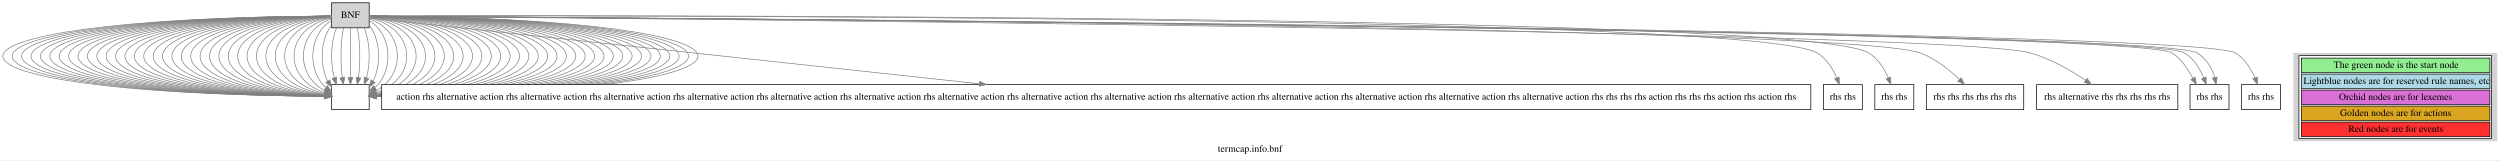
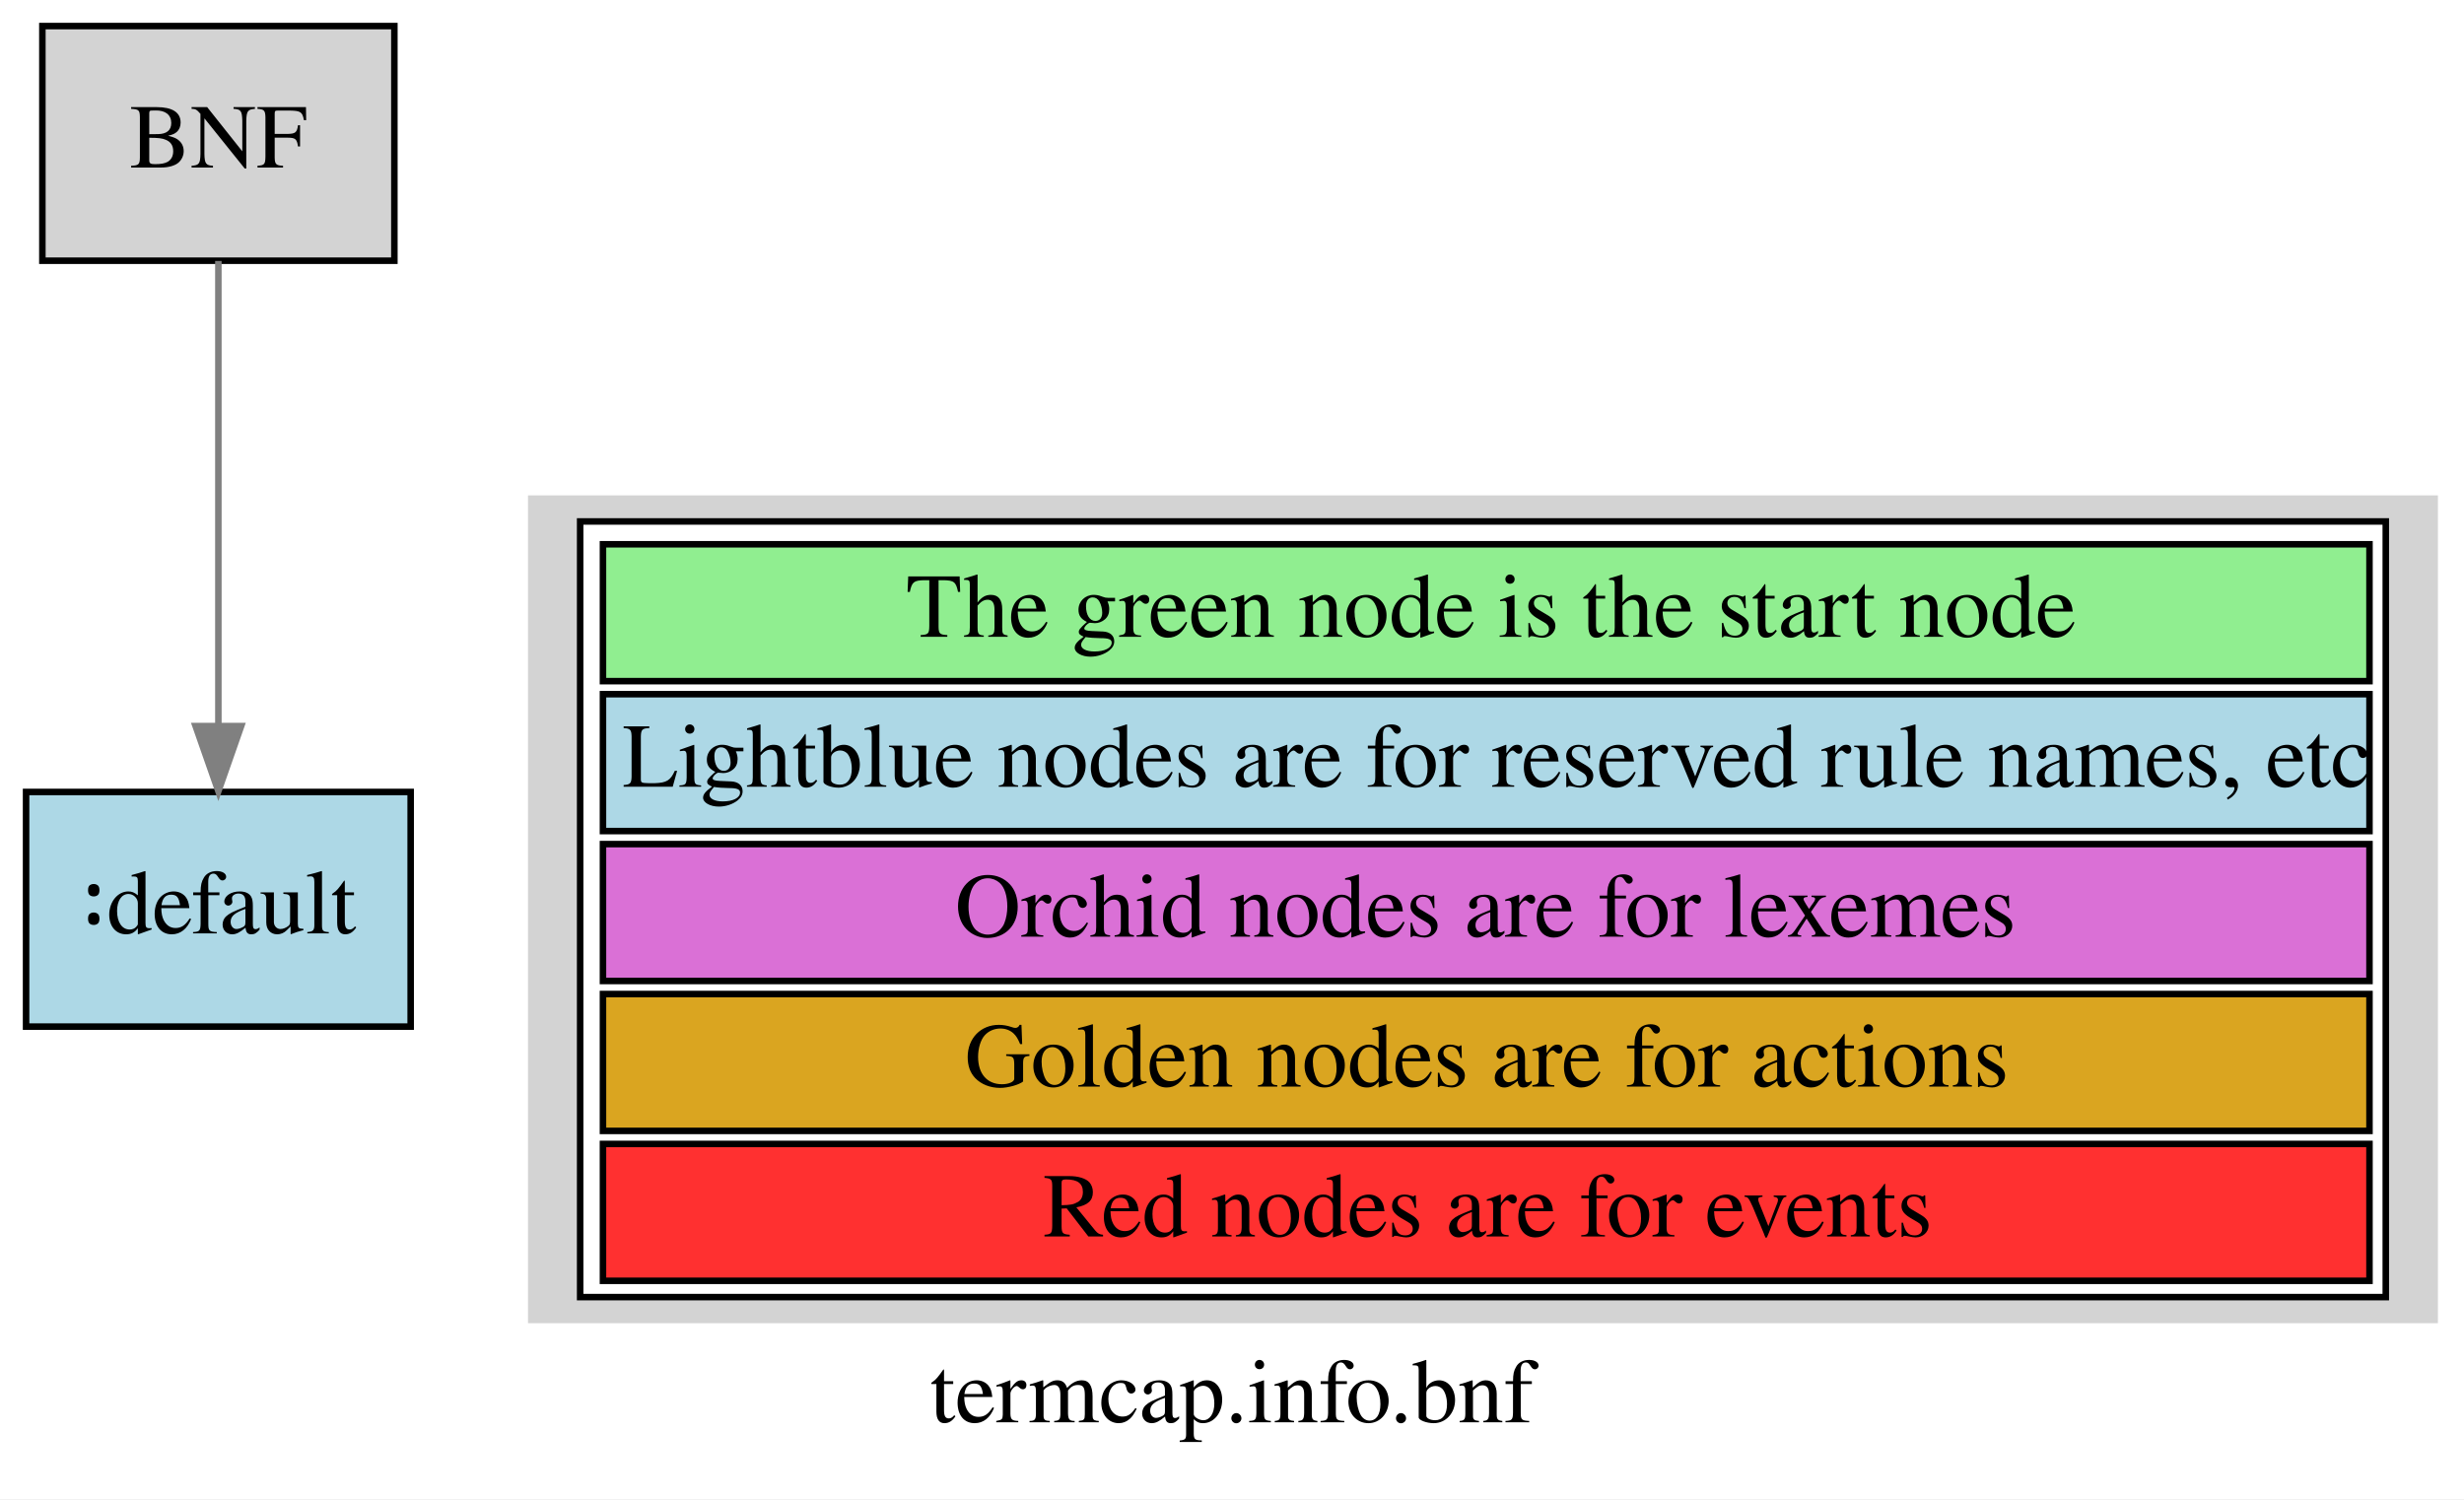
- <svg xmlns="http://www.w3.org/2000/svg" width="3593pt" height="230pt" viewBox="0.00 0.00 3593.09 230.00">
+ <svg xmlns="http://www.w3.org/2000/svg" width="378pt" height="230pt" viewBox="0.00 0.00 378.00 230.00">
  <g id="graph0" class="graph" transform="scale(1 1) rotate(0) translate(4 226)">
-     <polygon fill="white" stroke="none" points="-4,4 -4,-226 3589.09,-226 3589.09,4 -4,4" />
-     <text text-anchor="middle" x="1792.54" y="-7.8" font-family="Times,serif" font-size="14.00">termcap.info.bnf</text>
+     <polygon fill="white" stroke="none" points="-4,4 -4,-226 374,-226 374,4 -4,4" />
+     <text text-anchor="middle" x="185" y="-7.8" font-family="Times,serif" font-size="14.00">termcap.info.bnf</text>
    <g id="node1" class="node">
-       <polygon fill="white" stroke="black" points="526.589,-104.5 472.589,-104.5 472.589,-68.5 526.589,-68.5 526.589,-104.5" />
+       <polygon fill="lightblue" stroke="black" points="59,-104.5 0,-104.5 0,-68.5 59,-68.5 59,-104.5" />
+       <text text-anchor="middle" x="29.5" y="-82.8" font-family="Times,serif" font-size="14.00">꞉default</text>
    </g>
    <g id="node2" class="node">
-       <polygon fill="lightgrey" stroke="black" points="526.589,-222 472.589,-222 472.589,-186 526.589,-186 526.589,-222" />
-       <text text-anchor="middle" x="499.589" y="-200.3" font-family="Times,serif" font-size="14.00">BNF</text>
+       <polygon fill="lightgrey" stroke="black" points="56.5,-222 2.5,-222 2.5,-186 56.5,-186 56.5,-222" />
+       <text text-anchor="middle" x="29.5" y="-200.3" font-family="Times,serif" font-size="14.00">BNF</text>
    </g>
    <g id="edge1" class="edge">
-       <path fill="none" stroke="grey" d="M472.171,-202.934C-154.016,-199.868 -157.255,-91.775 462.454,-87.623" />
-       <polygon fill="grey" stroke="grey" points="462.568,-91.122 472.548,-87.565 462.528,-84.122 462.568,-91.122" />
-     </g>
-     <g id="edge2" class="edge">
-       <path fill="none" stroke="grey" d="M472.451,-202.931C-135.905,-199.816 -139.346,-91.933 462.128,-87.632" />
-       <polygon fill="grey" stroke="grey" points="462.397,-91.131 472.375,-87.569 462.354,-84.131 462.397,-91.131" />
-     </g>
-     <g id="edge3" class="edge">
-       <path fill="none" stroke="grey" d="M472.309,-202.926C-117.824,-199.709 -121.298,-92.088 461.888,-87.642" />
-       <polygon fill="grey" stroke="grey" points="462.284,-91.139 472.261,-87.574 462.238,-84.139 462.284,-91.139" />
-     </g>
-     <g id="edge6" class="edge">
-       <path fill="none" stroke="grey" d="M472.218,-202.921C-99.909,-199.602 -103.268,-92.19 462.141,-87.648" />
-       <polygon fill="grey" stroke="grey" points="462.223,-91.148 472.198,-87.579 462.174,-84.148 462.223,-91.148" />
-     </g>
-     <g id="edge7" class="edge">
-       <path fill="none" stroke="grey" d="M472.18,-202.916C-81.875,-199.495 -85.254,-92.345 462.041,-87.658" />
-       <polygon fill="grey" stroke="grey" points="462.213,-91.157 472.186,-87.584 462.161,-84.157 462.213,-91.157" />
-     </g>
-     <g id="edge8" class="edge">
-       <path fill="none" stroke="grey" d="M472.193,-202.911C-63.866,-199.389 -67.258,-92.499 462.017,-87.669" />
-       <polygon fill="grey" stroke="grey" points="462.254,-91.167 472.226,-87.589 462.199,-84.167 462.254,-91.167" />
-     </g>
-     <g id="edge9" class="edge">
-       <path fill="none" stroke="grey" d="M472.259,-202.906C-45.883,-199.283 -49.279,-92.652 462.069,-87.68" />
-       <polygon fill="grey" stroke="grey" points="462.346,-91.177 472.316,-87.594 462.288,-84.178 462.346,-91.177" />
-     </g>
-     <g id="edge10" class="edge">
-       <path fill="none" stroke="grey" d="M472.376,-202.9C-27.924,-199.178 -31.317,-92.805 462.197,-87.691" />
-       <polygon fill="grey" stroke="grey" points="462.489,-91.188 472.458,-87.599 462.427,-84.189 462.489,-91.188" />
-     </g>
-     <g id="edge11" class="edge">
-       <path fill="none" stroke="grey" d="M472.545,-202.894C-9.871,-199.073 -13.371,-93.011 462.044,-87.706" />
-       <polygon fill="grey" stroke="grey" points="462.321,-91.204 472.287,-87.608 462.254,-84.204 462.321,-91.204" />
-     </g>
-     <g id="edge12" class="edge">
-       <path fill="none" stroke="grey" d="M472.41,-202.885C8.028,-198.914 4.673,-93.16 462.344,-87.718" />
-       <polygon fill="grey" stroke="grey" points="462.585,-91.215 472.549,-87.614 462.514,-84.216 462.585,-91.215" />
-     </g>
-     <g id="edge13" class="edge">
-       <path fill="none" stroke="grey" d="M472.353,-202.876C26.014,-198.756 22.692,-93.361 462.389,-87.734" />
-       <polygon fill="grey" stroke="grey" points="462.564,-91.232 472.525,-87.623 462.488,-84.233 462.564,-91.232" />
-     </g>
-     <g id="edge14" class="edge">
-       <path fill="none" stroke="grey" d="M472.373,-202.866C43.965,-198.599 40.686,-93.561 462.534,-87.75" />
-       <polygon fill="grey" stroke="grey" points="462.62,-91.25 472.578,-87.632 462.537,-84.25 462.62,-91.25" />
-     </g>
-     <g id="edge15" class="edge">
-       <path fill="none" stroke="grey" d="M472.471,-202.856C62.088,-198.444 58.657,-93.864 462.178,-87.777" />
-       <polygon fill="grey" stroke="grey" points="462.442,-91.274 472.396,-87.644 462.352,-84.274 462.442,-91.274" />
-     </g>
-     <g id="edge16" class="edge">
-       <path fill="none" stroke="grey" d="M472.343,-202.842C80.058,-198.235 76.699,-94.111 462.267,-87.799" />
-       <polygon fill="grey" stroke="grey" points="462.373,-91.298 472.323,-87.658 462.275,-84.299 462.373,-91.298" />
-     </g>
-     <g id="edge17" class="edge">
-       <path fill="none" stroke="grey" d="M472.319,-202.828C98.079,-198.027 94.709,-94.408 462.209,-87.827" />
-       <polygon fill="grey" stroke="grey" points="462.406,-91.325 472.351,-87.672 462.298,-84.326 462.406,-91.325" />
-     </g>
-     <g id="edge18" class="edge">
-       <path fill="none" stroke="grey" d="M472.397,-202.813C116.051,-197.821 112.684,-94.702 462.299,-87.857" />
-       <polygon fill="grey" stroke="grey" points="462.54,-91.353 472.48,-87.686 462.422,-84.354 462.54,-91.353" />
-     </g>
-     <g id="edge19" class="edge">
-       <path fill="none" stroke="grey" d="M472.579,-202.797C134.141,-197.618 130.629,-95.097 462.043,-87.898" />
-       <polygon fill="grey" stroke="grey" points="462.518,-91.39 472.451,-87.705 462.388,-84.391 462.518,-91.39" />
-     </g>
-     <g id="edge21" class="edge">
-       <path fill="none" stroke="grey" d="M472.363,-202.772C152.076,-197.308 148.7,-95.431 462.235,-87.935" />
-       <polygon fill="grey" stroke="grey" points="462.635,-91.428 472.561,-87.725 462.492,-84.429 462.635,-91.428" />
-     </g>
-     <g id="edge24" class="edge">
-       <path fill="none" stroke="grey" d="M472.301,-202.746C170.029,-197.002 166.721,-95.813 462.376,-87.98" />
-       <polygon fill="grey" stroke="grey" points="462.647,-91.475 472.566,-87.749 462.489,-84.477 462.647,-91.475" />
-     </g>
-     <g id="edge25" class="edge">
-       <path fill="none" stroke="grey" d="M472.393,-202.718C188.202,-196.702 184.697,-96.392 461.88,-88.051" />
-       <polygon fill="grey" stroke="grey" points="462.378,-91.54 472.285,-87.784 462.198,-84.542 462.378,-91.54" />
-     </g>
-     <g id="edge26" class="edge">
-       <path fill="none" stroke="grey" d="M472.218,-202.679C206.134,-196.297 202.756,-96.858 462.084,-88.113" />
-       <polygon fill="grey" stroke="grey" points="462.323,-91.608 472.218,-87.821 462.121,-84.611 462.323,-91.608" />
-     </g>
-     <g id="edge27" class="edge">
-       <path fill="none" stroke="grey" d="M472.248,-202.637C224.108,-195.898 220.748,-97.415 462.169,-88.192" />
-       <polygon fill="grey" stroke="grey" points="462.468,-91.684 472.349,-87.86 462.24,-84.688 462.468,-91.684" />
-     </g>
-     <g id="edge28" class="edge">
-       <path fill="none" stroke="grey" d="M472.481,-202.593C242.103,-195.506 238.676,-98.064 462.202,-88.289" />
-       <polygon fill="grey" stroke="grey" points="462.458,-91.782 472.321,-87.912 462.198,-84.787 462.458,-91.782" />
-     </g>
-     <g id="edge29" class="edge">
-       <path fill="none" stroke="grey" d="M472.575,-202.535C260.081,-195.016 256.649,-98.79 462.28,-88.406" />
-       <polygon fill="grey" stroke="grey" points="462.711,-91.891 472.552,-87.966 462.411,-84.898 462.711,-91.891" />
-     </g>
-     <g id="edge30" class="edge">
-       <path fill="none" stroke="grey" d="M472.291,-202.446C278.111,-194.335 274.747,-99.673 462.199,-88.562" />
-       <polygon fill="grey" stroke="grey" points="462.633,-92.045 472.444,-88.047 462.281,-85.054 462.633,-92.045" />
-     </g>
-     <g id="edge32" class="edge">
-       <path fill="none" stroke="grey" d="M472.363,-202.35C296.073,-193.666 292.728,-100.632 462.329,-88.747" />
-       <polygon fill="grey" stroke="grey" points="462.627,-92.236 472.401,-88.148 462.211,-85.248 462.627,-92.236" />
-     </g>
-     <g id="edge33" class="edge">
-       <path fill="none" stroke="grey" d="M472.525,-202.232C314.095,-192.919 310.685,-101.832 462.296,-89" />
-       <polygon fill="grey" stroke="grey" points="462.781,-92.474 472.506,-88.269 462.282,-85.492 462.781,-92.474" />
-     </g>
-     <g id="edge35" class="edge">
-       <path fill="none" stroke="grey" d="M472.143,-202.036C332.221,-191.811 328.822,-103.394 461.946,-89.371" />
-       <polygon fill="grey" stroke="grey" points="462.546,-92.831 472.197,-88.46 461.926,-85.859 462.546,-92.831" />
-     </g>
-     <g id="edge36" class="edge">
-       <path fill="none" stroke="grey" d="M472.362,-201.819C350.119,-190.733 346.759,-104.986 462.284,-89.796" />
-       <polygon fill="grey" stroke="grey" points="462.755,-93.266 472.309,-88.686 461.984,-86.308 462.755,-93.266" />
-     </g>
-     <g id="edge37" class="edge">
-       <path fill="none" stroke="grey" d="M472.441,-201.497C368.114,-189.342 364.75,-107.119 462.35,-90.446" />
-       <polygon fill="grey" stroke="grey" points="463.032,-93.884 472.436,-89.003 462.041,-86.954 463.032,-93.884" />
-     </g>
-     <g id="edge38" class="edge">
-       <path fill="none" stroke="grey" d="M472.364,-200.995C386.096,-187.495 382.795,-109.824 462.462,-91.413" />
-       <polygon fill="grey" stroke="grey" points="463.427,-94.792 472.589,-89.47 462.108,-87.917 463.427,-94.792" />
-     </g>
-     <g id="edge39" class="edge">
-       <path fill="none" stroke="grey" d="M472.577,-200.259C404.145,-185.312 400.768,-113.565 462.447,-93.013" />
-       <polygon fill="grey" stroke="grey" points="463.741,-96.287 472.46,-90.267 461.89,-89.536 463.741,-96.287" />
-     </g>
-     <g id="edge40" class="edge">
-       <path fill="none" stroke="grey" d="M472.467,-198.889C422.061,-182.087 418.848,-118.44 462.829,-95.666" />
-       <polygon fill="grey" stroke="grey" points="464.406,-98.799 472.254,-91.682 461.681,-92.352 464.406,-98.799" />
-     </g>
-     <g id="edge41" class="edge">
-       <path fill="none" stroke="grey" d="M472.583,-196.291C439.694,-177.632 436.858,-124.885 464.076,-100.348" />
-       <polygon fill="grey" stroke="grey" points="466.493,-102.92 472.55,-94.228 462.394,-97.246 466.493,-102.92" />
-     </g>
-     <g id="edge42" class="edge">
-       <path fill="none" stroke="grey" d="M472.261,-189.297C456.668,-169.568 454.919,-132.951 467.013,-109.432" />
-       <polygon fill="grey" stroke="grey" points="470.083,-111.13 472.561,-100.829 464.2,-107.336 470.083,-111.13" />
-     </g>
-     <g id="edge43" class="edge">
-       <path fill="none" stroke="grey" d="M479.767,-185.958C471.476,-167.021 470.367,-136.202 476.441,-114.087" />
-       <polygon fill="grey" stroke="grey" points="479.756,-115.207 479.737,-104.612 473.145,-112.907 479.756,-115.207" />
-     </g>
-     <g id="edge44" class="edge">
-       <path fill="none" stroke="grey" d="M489.678,-185.958C485.57,-167.191 484.988,-136.756 487.933,-114.687" />
-       <polygon fill="grey" stroke="grey" points="491.42,-115.06 489.663,-104.612 484.521,-113.876 491.42,-115.06" />
-     </g>
-     <g id="edge45" class="edge">
-       <path fill="none" stroke="grey" d="M499.589,-185.958C499.589,-167.191 499.589,-136.756 499.589,-114.687" />
-       <polygon fill="grey" stroke="grey" points="503.089,-114.612 499.589,-104.612 496.089,-114.612 503.089,-114.612" />
-     </g>
-     <g id="edge46" class="edge">
-       <path fill="none" stroke="grey" d="M509.499,-185.958C513.608,-167.191 514.189,-136.756 511.244,-114.687" />
-       <polygon fill="grey" stroke="grey" points="514.656,-113.876 509.515,-104.612 507.757,-115.06 514.656,-113.876" />
-     </g>
-     <g id="edge47" class="edge">
-       <path fill="none" stroke="grey" d="M519.41,-185.958C527.701,-167.021 528.81,-136.202 522.737,-114.087" />
-       <polygon fill="grey" stroke="grey" points="526.032,-112.907 519.441,-104.612 519.421,-115.207 526.032,-112.907" />
-     </g>
-     <g id="edge48" class="edge">
-       <path fill="none" stroke="grey" d="M526.916,-189.297C542.509,-169.568 544.258,-132.951 532.165,-109.432" />
-       <polygon fill="grey" stroke="grey" points="534.977,-107.336 526.617,-100.829 529.095,-111.13 534.977,-107.336" />
-     </g>
-     <g id="edge49" class="edge">
-       <path fill="none" stroke="grey" d="M526.594,-196.291C559.484,-177.632 562.319,-124.885 535.101,-100.348" />
-       <polygon fill="grey" stroke="grey" points="536.783,-97.246 526.627,-94.228 532.684,-102.92 536.783,-97.246" />
-     </g>
-     <g id="edge50" class="edge">
-       <path fill="none" stroke="grey" d="M526.71,-198.889C577.117,-182.087 580.329,-118.44 536.348,-95.666" />
-       <polygon fill="grey" stroke="grey" points="537.497,-92.352 526.923,-91.682 534.771,-98.799 537.497,-92.352" />
-     </g>
-     <g id="edge51" class="edge">
-       <path fill="none" stroke="grey" d="M526.601,-200.259C595.033,-185.312 598.409,-113.565 536.731,-93.013" />
-       <polygon fill="grey" stroke="grey" points="537.287,-89.536 526.718,-90.267 535.436,-96.287 537.287,-89.536" />
-     </g>
-     <g id="edge52" class="edge">
-       <path fill="none" stroke="grey" d="M526.813,-200.995C613.082,-187.495 616.383,-109.824 536.715,-91.413" />
-       <polygon fill="grey" stroke="grey" points="537.069,-87.917 526.589,-89.47 535.75,-94.792 537.069,-87.917" />
-     </g>
-     <g id="edge53" class="edge">
-       <path fill="none" stroke="grey" d="M526.736,-201.497C631.064,-189.342 634.427,-107.119 536.827,-90.446" />
-       <polygon fill="grey" stroke="grey" points="537.136,-86.954 526.741,-89.003 536.145,-93.884 537.136,-86.954" />
-     </g>
-     <g id="edge54" class="edge">
-       <path fill="none" stroke="grey" d="M526.815,-201.819C649.059,-190.733 652.418,-104.986 536.894,-89.796" />
-       <polygon fill="grey" stroke="grey" points="537.193,-86.308 526.869,-88.686 536.422,-93.266 537.193,-86.308" />
-     </g>
-     <g id="edge55" class="edge">
-       <path fill="none" stroke="grey" d="M527.035,-202.036C666.956,-191.811 670.355,-103.394 537.231,-89.371" />
-       <polygon fill="grey" stroke="grey" points="537.251,-85.859 526.98,-88.46 536.631,-92.831 537.251,-85.859" />
-     </g>
-     <g id="edge56" class="edge">
-       <path fill="none" stroke="grey" d="M526.652,-202.232C685.083,-192.919 688.492,-101.832 536.882,-89" />
-       <polygon fill="grey" stroke="grey" points="536.895,-85.492 526.671,-88.269 536.396,-92.474 536.895,-85.492" />
-     </g>
-     <g id="edge57" class="edge">
-       <path fill="none" stroke="grey" d="M526.814,-202.35C703.104,-193.666 706.449,-100.632 536.849,-88.747" />
-       <polygon fill="grey" stroke="grey" points="536.966,-85.248 526.776,-88.148 536.55,-92.236 536.966,-85.248" />
-     </g>
-     <g id="edge58" class="edge">
-       <path fill="none" stroke="grey" d="M526.886,-202.446C721.066,-194.335 724.43,-99.673 536.978,-88.562" />
-       <polygon fill="grey" stroke="grey" points="536.896,-85.054 526.733,-88.047 536.544,-92.045 536.896,-85.054" />
-     </g>
-     <g id="edge59" class="edge">
-       <path fill="none" stroke="grey" d="M526.602,-202.535C739.096,-195.016 742.528,-98.79 536.897,-88.406" />
-       <polygon fill="grey" stroke="grey" points="536.766,-84.898 526.626,-87.966 536.466,-91.891 536.766,-84.898" />
-     </g>
-     <g id="edge60" class="edge">
-       <path fill="none" stroke="grey" d="M526.696,-202.593C757.075,-195.506 760.501,-98.064 536.975,-88.289" />
-       <polygon fill="grey" stroke="grey" points="536.98,-84.787 526.856,-87.912 536.719,-91.782 536.98,-84.787" />
-     </g>
-     <g id="edge61" class="edge">
-       <path fill="none" stroke="grey" d="M526.93,-202.637C775.069,-195.898 778.429,-97.415 537.008,-88.192" />
-       <polygon fill="grey" stroke="grey" points="536.937,-84.688 526.828,-87.86 536.709,-91.684 536.937,-84.688" />
-     </g>
-     <g id="edge62" class="edge">
-       <path fill="none" stroke="grey" d="M526.959,-202.679C793.044,-196.297 796.422,-96.858 537.093,-88.113" />
-       <polygon fill="grey" stroke="grey" points="537.056,-84.611 526.959,-87.821 536.854,-91.608 537.056,-84.611" />
-     </g>
-     <g id="edge63" class="edge">
-       <path fill="none" stroke="grey" d="M526.784,-202.718C810.975,-196.702 814.48,-96.392 537.297,-88.051" />
-       <polygon fill="grey" stroke="grey" points="536.979,-84.542 526.892,-87.784 536.799,-91.54 536.979,-84.542" />
-     </g>
-     <g id="edge64" class="edge">
-       <path fill="none" stroke="grey" d="M526.876,-202.746C829.148,-197.002 832.456,-95.813 536.801,-87.98" />
-       <polygon fill="grey" stroke="grey" points="536.688,-84.477 526.612,-87.749 536.53,-91.475 536.688,-84.477" />
-     </g>
-     <g id="edge65" class="edge">
-       <path fill="none" stroke="grey" d="M526.815,-202.772C847.102,-197.308 850.477,-95.431 536.942,-87.935" />
-       <polygon fill="grey" stroke="grey" points="536.685,-84.429 526.616,-87.725 536.542,-91.428 536.685,-84.429" />
-     </g>
-     <g id="edge66" class="edge">
-       <path fill="none" stroke="grey" d="M526.598,-202.797C865.037,-197.618 868.549,-95.097 537.134,-87.898" />
-       <polygon fill="grey" stroke="grey" points="536.789,-84.391 526.726,-87.705 536.659,-91.39 536.789,-84.391" />
-     </g>
-     <g id="edge67" class="edge">
-       <path fill="none" stroke="grey" d="M526.78,-202.813C883.127,-197.821 886.493,-94.702 536.878,-87.857" />
-       <polygon fill="grey" stroke="grey" points="536.755,-84.354 526.698,-87.686 536.638,-91.353 536.755,-84.354" />
-     </g>
-     <g id="edge68" class="edge">
-       <path fill="none" stroke="grey" d="M526.858,-202.828C901.098,-198.027 904.468,-94.408 536.969,-87.827" />
-       <polygon fill="grey" stroke="grey" points="536.879,-84.326 526.826,-87.672 536.771,-91.325 536.879,-84.326" />
-     </g>
-     <g id="edge69" class="edge">
-       <path fill="none" stroke="grey" d="M526.834,-202.842C919.119,-198.235 922.478,-94.111 536.91,-87.799" />
-       <polygon fill="grey" stroke="grey" points="536.902,-84.299 526.854,-87.658 536.804,-91.298 536.902,-84.299" />
-     </g>
-     <g id="edge70" class="edge">
-       <path fill="none" stroke="grey" d="M526.706,-202.856C937.089,-198.444 940.52,-93.864 536.999,-87.777" />
-       <polygon fill="grey" stroke="grey" points="536.825,-84.274 526.781,-87.644 536.735,-91.274 536.825,-84.274" />
-     </g>
-     <g id="edge71" class="edge">
-       <path fill="none" stroke="grey" d="M526.804,-202.866C955.212,-198.599 958.491,-93.561 536.644,-87.75" />
-       <polygon fill="grey" stroke="grey" points="536.64,-84.25 526.6,-87.632 536.557,-91.25 536.64,-84.25" />
-     </g>
-     <g id="edge72" class="edge">
-       <path fill="none" stroke="grey" d="M526.825,-202.876C973.164,-198.756 976.485,-93.361 536.789,-87.734" />
-       <polygon fill="grey" stroke="grey" points="536.69,-84.233 526.652,-87.623 536.613,-91.232 536.69,-84.233" />
-     </g>
-     <g id="edge73" class="edge">
-       <path fill="none" stroke="grey" d="M526.767,-202.885C991.149,-198.914 994.505,-93.16 536.834,-87.718" />
-       <polygon fill="grey" stroke="grey" points="536.663,-84.216 526.628,-87.614 536.592,-91.215 536.663,-84.216" />
-     </g>
-     <g id="edge74" class="edge">
-       <path fill="none" stroke="grey" d="M526.632,-202.894C1009.05,-199.073 1012.55,-93.011 537.133,-87.706" />
-       <polygon fill="grey" stroke="grey" points="536.923,-84.204 526.89,-87.608 536.856,-91.204 536.923,-84.204" />
-     </g>
-     <g id="edge75" class="edge">
-       <path fill="none" stroke="grey" d="M526.801,-202.9C1027.1,-199.178 1030.49,-92.805 536.981,-87.691" />
-       <polygon fill="grey" stroke="grey" points="536.75,-84.189 526.719,-87.599 536.688,-91.188 536.75,-84.189" />
-     </g>
-     <g id="edge76" class="edge">
-       <path fill="none" stroke="grey" d="M526.918,-202.906C1045.06,-199.283 1048.46,-92.652 537.108,-87.68" />
-       <polygon fill="grey" stroke="grey" points="536.89,-84.178 526.861,-87.594 536.831,-91.177 536.89,-84.178" />
-     </g>
-     <g id="edge77" class="edge">
-       <path fill="none" stroke="grey" d="M526.984,-202.911C1063.04,-199.389 1066.44,-92.499 537.16,-87.669" />
-       <polygon fill="grey" stroke="grey" points="536.978,-84.167 526.951,-87.589 536.923,-91.167 536.978,-84.167" />
-     </g>
-     <g id="edge78" class="edge">
-       <path fill="none" stroke="grey" d="M526.997,-202.916C1081.05,-199.495 1084.43,-92.345 537.136,-87.658" />
-       <polygon fill="grey" stroke="grey" points="537.016,-84.157 526.991,-87.584 536.965,-91.157 537.016,-84.157" />
-     </g>
-     <g id="edge79" class="edge">
-       <path fill="none" stroke="grey" d="M526.959,-202.921C1099.09,-199.602 1102.45,-92.19 537.036,-87.648" />
-       <polygon fill="grey" stroke="grey" points="537.003,-84.148 526.979,-87.579 536.955,-91.148 537.003,-84.148" />
-     </g>
-     <g id="edge81" class="edge">
-       <path fill="none" stroke="grey" d="M526.869,-202.926C1117,-199.709 1120.47,-92.088 537.289,-87.642" />
-       <polygon fill="grey" stroke="grey" points="536.939,-84.139 526.916,-87.574 536.893,-91.139 536.939,-84.139" />
-     </g>
-     <g id="edge83" class="edge">
-       <path fill="none" stroke="grey" d="M526.726,-202.931C1135.08,-199.816 1138.52,-91.933 537.049,-87.632" />
-       <polygon fill="grey" stroke="grey" points="536.823,-84.131 526.802,-87.569 536.78,-91.131 536.823,-84.131" />
-     </g>
-     <g id="edge84" class="edge">
-       <path fill="none" stroke="grey" d="M527.006,-202.934C1153.19,-199.868 1156.43,-91.775 536.724,-87.623" />
-       <polygon fill="grey" stroke="grey" points="536.65,-84.122 526.63,-87.565 536.609,-91.122 536.65,-84.122" />
+       <path fill="none" stroke="grey" d="M29.5,-185.958C29.5,-167.191 29.5,-136.756 29.5,-114.687" />
+       <polygon fill="grey" stroke="grey" points="33,-114.612 29.5,-104.612 26,-114.612 33,-114.612" />
    </g>
    <g id="node3" class="node">
-       <polygon fill="white" stroke="black" points="2598.59,-104.5 544.589,-104.5 544.589,-68.5 2598.59,-68.5 2598.59,-104.5" />
-       <text text-anchor="middle" x="1571.59" y="-82.8" font-family="Times,serif" font-size="14.00">action rhs alternative action rhs alternative action rhs alternative action rhs alternative action rhs alternative action rhs alternative action rhs alternative action rhs alternative action rhs alternative action rhs alternative action rhs alternative action rhs alternative action rhs alternative action rhs alternative action rhs rhs rhs rhs action rhs rhs rhs action rhs action rhs</text>
-     </g>
-     <g id="edge4" class="edge">
-       <path fill="none" stroke="grey" d="M526.624,-200.087C647.02,-187.115 1140.02,-133.998 1403.57,-105.603" />
-       <polygon fill="grey" stroke="grey" points="1404.05,-109.071 1413.62,-104.52 1403.3,-102.111 1404.05,-109.071" />
-     </g>
-     <g id="node4" class="node">
-       <polygon fill="white" stroke="black" points="2672.59,-104.5 2616.59,-104.5 2616.59,-68.5 2672.59,-68.5 2672.59,-104.5" />
-       <text text-anchor="middle" x="2644.59" y="-82.8" font-family="Times,serif" font-size="14.00">rhs rhs</text>
-     </g>
-     <g id="edge5" class="edge">
-       <path fill="none" stroke="grey" d="M526.851,-203.066C766.904,-203.556 2513.51,-205.212 2607.59,-150 2620.93,-142.168 2629.99,-127.482 2635.8,-114.314" />
-       <polygon fill="grey" stroke="grey" points="2639.19,-115.264 2639.62,-104.678 2632.68,-112.68 2639.19,-115.264" />
-     </g>
-     <g id="node5" class="node">
-       <polygon fill="white" stroke="black" points="2746.59,-104.5 2690.59,-104.5 2690.59,-68.5 2746.59,-68.5 2746.59,-104.5" />
-       <text text-anchor="middle" x="2718.59" y="-82.8" font-family="Times,serif" font-size="14.00">rhs rhs</text>
-     </g>
-     <g id="edge20" class="edge">
-       <path fill="none" stroke="grey" d="M526.646,-203.09C770.593,-203.806 2584.03,-207.197 2681.59,-150 2694.94,-142.173 2703.99,-127.488 2709.8,-114.319" />
-       <polygon fill="grey" stroke="grey" points="2713.19,-115.268 2713.63,-104.682 2706.68,-112.684 2713.19,-115.268" />
-     </g>
-     <g id="node6" class="node">
-       <polygon fill="white" stroke="black" points="2904.59,-104.5 2764.59,-104.5 2764.59,-68.5 2904.59,-68.5 2904.59,-104.5" />
-       <text text-anchor="middle" x="2834.59" y="-82.8" font-family="Times,serif" font-size="14.00">rhs rhs rhs rhs rhs rhs</text>
-     </g>
-     <g id="edge22" class="edge">
-       <path fill="none" stroke="grey" d="M526.656,-202.856C774.644,-201.472 2645.5,-189.738 2755.59,-150 2777.3,-142.163 2797.62,-125.792 2812.22,-111.772" />
-       <polygon fill="grey" stroke="grey" points="2814.69,-114.249 2819.31,-104.711 2809.75,-109.289 2814.69,-114.249" />
-     </g>
-     <g id="node7" class="node">
-       <polygon fill="white" stroke="black" points="3126.09,-104.5 2923.09,-104.5 2923.09,-68.5 3126.09,-68.5 3126.09,-104.5" />
-       <text text-anchor="middle" x="3024.59" y="-82.8" font-family="Times,serif" font-size="14.00">rhs alternative rhs rhs rhs rhs rhs</text>
-     </g>
-     <g id="edge23" class="edge">
-       <path fill="none" stroke="grey" d="M526.872,-202.781C785.137,-200.662 2792.55,-183.158 2913.59,-150 2942.65,-142.04 2972.21,-124.853 2993.51,-110.513" />
-       <polygon fill="grey" stroke="grey" points="2995.58,-113.339 3001.83,-104.78 2991.61,-107.576 2995.58,-113.339" />
-     </g>
-     <g id="node8" class="node">
-       <polygon fill="white" stroke="black" points="3199.59,-104.5 3143.59,-104.5 3143.59,-68.5 3199.59,-68.5 3199.59,-104.5" />
-       <text text-anchor="middle" x="3171.59" y="-82.8" font-family="Times,serif" font-size="14.00">rhs rhs</text>
-     </g>
-     <g id="edge31" class="edge">
-       <path fill="none" stroke="grey" d="M526.602,-202.806C800.478,-200.901 3058.59,-184.901 3117.59,-150 3131.07,-142.023 3139.98,-126.913 3147.66,-113.548" />
-       <polygon fill="grey" stroke="grey" points="3150.81,-115.086 3152.82,-104.684 3144.76,-111.563 3150.81,-115.086" />
-     </g>
-     <g id="edge34" class="edge">
-       <path fill="none" stroke="grey" d="M526.757,-202.826C801.957,-201.018 3076.37,-185.029 3135.59,-150 3148.81,-142.177 3157.63,-127.491 3163.23,-114.321" />
-       <polygon fill="grey" stroke="grey" points="3166.61,-115.275 3166.9,-104.684 3160.07,-112.782 3166.61,-115.275" />
-     </g>
-     <g id="edge80" class="edge">
-       <path fill="none" stroke="grey" d="M526.745,-202.845C803.378,-201.134 3094.15,-185.156 3153.59,-150 3166.69,-142.253 3175.46,-127.779 3179.14,-114.709" />
-       <polygon fill="grey" stroke="grey" points="3182.62,-115.152 3180.98,-104.684 3175.73,-113.885 3182.62,-115.152" />
-     </g>
-     <g id="node9" class="node">
-       <polygon fill="white" stroke="black" points="3273.59,-104.5 3217.59,-104.5 3217.59,-68.5 3273.59,-68.5 3273.59,-104.5" />
-       <text text-anchor="middle" x="3245.59" y="-82.8" font-family="Times,serif" font-size="14.00">rhs rhs</text>
-     </g>
-     <g id="edge82" class="edge">
-       <path fill="none" stroke="grey" d="M526.632,-202.838C805.443,-201.122 3147.44,-185.655 3208.59,-150 3221.96,-142.205 3231.01,-127.521 3236.81,-114.344" />
-       <polygon fill="grey" stroke="grey" points="3240.21,-115.287 3240.64,-104.701 3233.7,-112.707 3240.21,-115.287" />
-     </g>
-     <g id="node10" class="node">
-       <polygon fill="lightgrey" stroke="none" points="3585.09,-150 3292.09,-150 3292.09,-23 3585.09,-23 3585.09,-150" />
-       <polygon fill="white" stroke="none" points="3300.09,-27 3300.09,-146 3577.09,-146 3577.09,-27 3300.09,-27" />
-       <polygon fill="lightgreen" stroke="none" points="3303.59,-121.5 3303.59,-142.5 3574.59,-142.5 3574.59,-121.5 3303.59,-121.5" />
-       <polygon fill="none" stroke="black" points="3303.59,-121.5 3303.59,-142.5 3574.59,-142.5 3574.59,-121.5 3303.59,-121.5" />
-       <text text-anchor="start" x="3350.09" y="-128.3" font-family="Times,serif" font-size="14.00">The green node is the start node</text>
-       <polygon fill="lightblue" stroke="none" points="3303.59,-98.5 3303.59,-119.5 3574.59,-119.5 3574.59,-98.5 3303.59,-98.5" />
-       <polygon fill="none" stroke="black" points="3303.59,-98.5 3303.59,-119.5 3574.59,-119.5 3574.59,-98.5 3303.59,-98.5" />
-       <text text-anchor="start" x="3306.59" y="-105.3" font-family="Times,serif" font-size="14.00">Lightblue nodes are for reserved rule names, etc</text>
-       <polygon fill="orchid" stroke="none" points="3303.59,-75.5 3303.59,-96.5 3574.59,-96.5 3574.59,-75.5 3303.59,-75.5" />
-       <polygon fill="none" stroke="black" points="3303.59,-75.5 3303.59,-96.5 3574.59,-96.5 3574.59,-75.5 3303.59,-75.5" />
-       <text text-anchor="start" x="3357.59" y="-82.3" font-family="Times,serif" font-size="14.00">Orchid nodes are for lexemes</text>
-       <polygon fill="goldenrod" stroke="none" points="3303.59,-52.5 3303.59,-73.5 3574.59,-73.5 3574.59,-52.5 3303.59,-52.5" />
-       <polygon fill="none" stroke="black" points="3303.59,-52.5 3303.59,-73.5 3574.59,-73.5 3574.59,-52.5 3303.59,-52.5" />
-       <text text-anchor="start" x="3359.09" y="-59.3" font-family="Times,serif" font-size="14.00">Golden nodes are for actions</text>
-       <polygon fill="#ff3030" stroke="none" points="3303.59,-29.5 3303.59,-50.5 3574.59,-50.5 3574.59,-29.5 3303.59,-29.5" />
-       <polygon fill="none" stroke="black" points="3303.59,-29.5 3303.59,-50.5 3574.59,-50.5 3574.59,-29.5 3303.59,-29.5" />
-       <text text-anchor="start" x="3371.09" y="-36.3" font-family="Times,serif" font-size="14.00">Red nodes are for events</text>
-       <polygon fill="none" stroke="black" points="3300.09,-27 3300.09,-146 3577.09,-146 3577.09,-27 3300.09,-27" />
+       <polygon fill="lightgrey" stroke="none" points="370,-150 77,-150 77,-23 370,-23 370,-150" />
+       <polygon fill="white" stroke="none" points="85,-27 85,-146 362,-146 362,-27 85,-27" />
+       <polygon fill="lightgreen" stroke="none" points="88.5,-121.5 88.5,-142.5 359.5,-142.5 359.5,-121.5 88.5,-121.5" />
+       <polygon fill="none" stroke="black" points="88.5,-121.5 88.5,-142.5 359.5,-142.5 359.5,-121.5 88.5,-121.5" />
+       <text text-anchor="start" x="135" y="-128.3" font-family="Times,serif" font-size="14.00">The green node is the start node</text>
+       <polygon fill="lightblue" stroke="none" points="88.5,-98.5 88.5,-119.5 359.5,-119.5 359.5,-98.5 88.5,-98.5" />
+       <polygon fill="none" stroke="black" points="88.5,-98.5 88.5,-119.5 359.5,-119.5 359.5,-98.5 88.5,-98.5" />
+       <text text-anchor="start" x="91.5" y="-105.3" font-family="Times,serif" font-size="14.00">Lightblue nodes are for reserved rule names, etc</text>
+       <polygon fill="orchid" stroke="none" points="88.5,-75.5 88.5,-96.5 359.5,-96.5 359.5,-75.5 88.5,-75.5" />
+       <polygon fill="none" stroke="black" points="88.5,-75.5 88.5,-96.5 359.5,-96.5 359.5,-75.5 88.5,-75.5" />
+       <text text-anchor="start" x="142.5" y="-82.3" font-family="Times,serif" font-size="14.00">Orchid nodes are for lexemes</text>
+       <polygon fill="goldenrod" stroke="none" points="88.5,-52.5 88.5,-73.5 359.5,-73.5 359.5,-52.5 88.5,-52.5" />
+       <polygon fill="none" stroke="black" points="88.5,-52.5 88.5,-73.5 359.5,-73.5 359.5,-52.5 88.5,-52.5" />
+       <text text-anchor="start" x="144" y="-59.3" font-family="Times,serif" font-size="14.00">Golden nodes are for actions</text>
+       <polygon fill="#ff3030" stroke="none" points="88.5,-29.5 88.5,-50.5 359.5,-50.5 359.5,-29.5 88.5,-29.5" />
+       <polygon fill="none" stroke="black" points="88.5,-29.5 88.5,-50.5 359.5,-50.5 359.5,-29.5 88.5,-29.5" />
+       <text text-anchor="start" x="156" y="-36.3" font-family="Times,serif" font-size="14.00">Red nodes are for events</text>
+       <polygon fill="none" stroke="black" points="85,-27 85,-146 362,-146 362,-27 85,-27" />
    </g>
  </g>
</svg>
